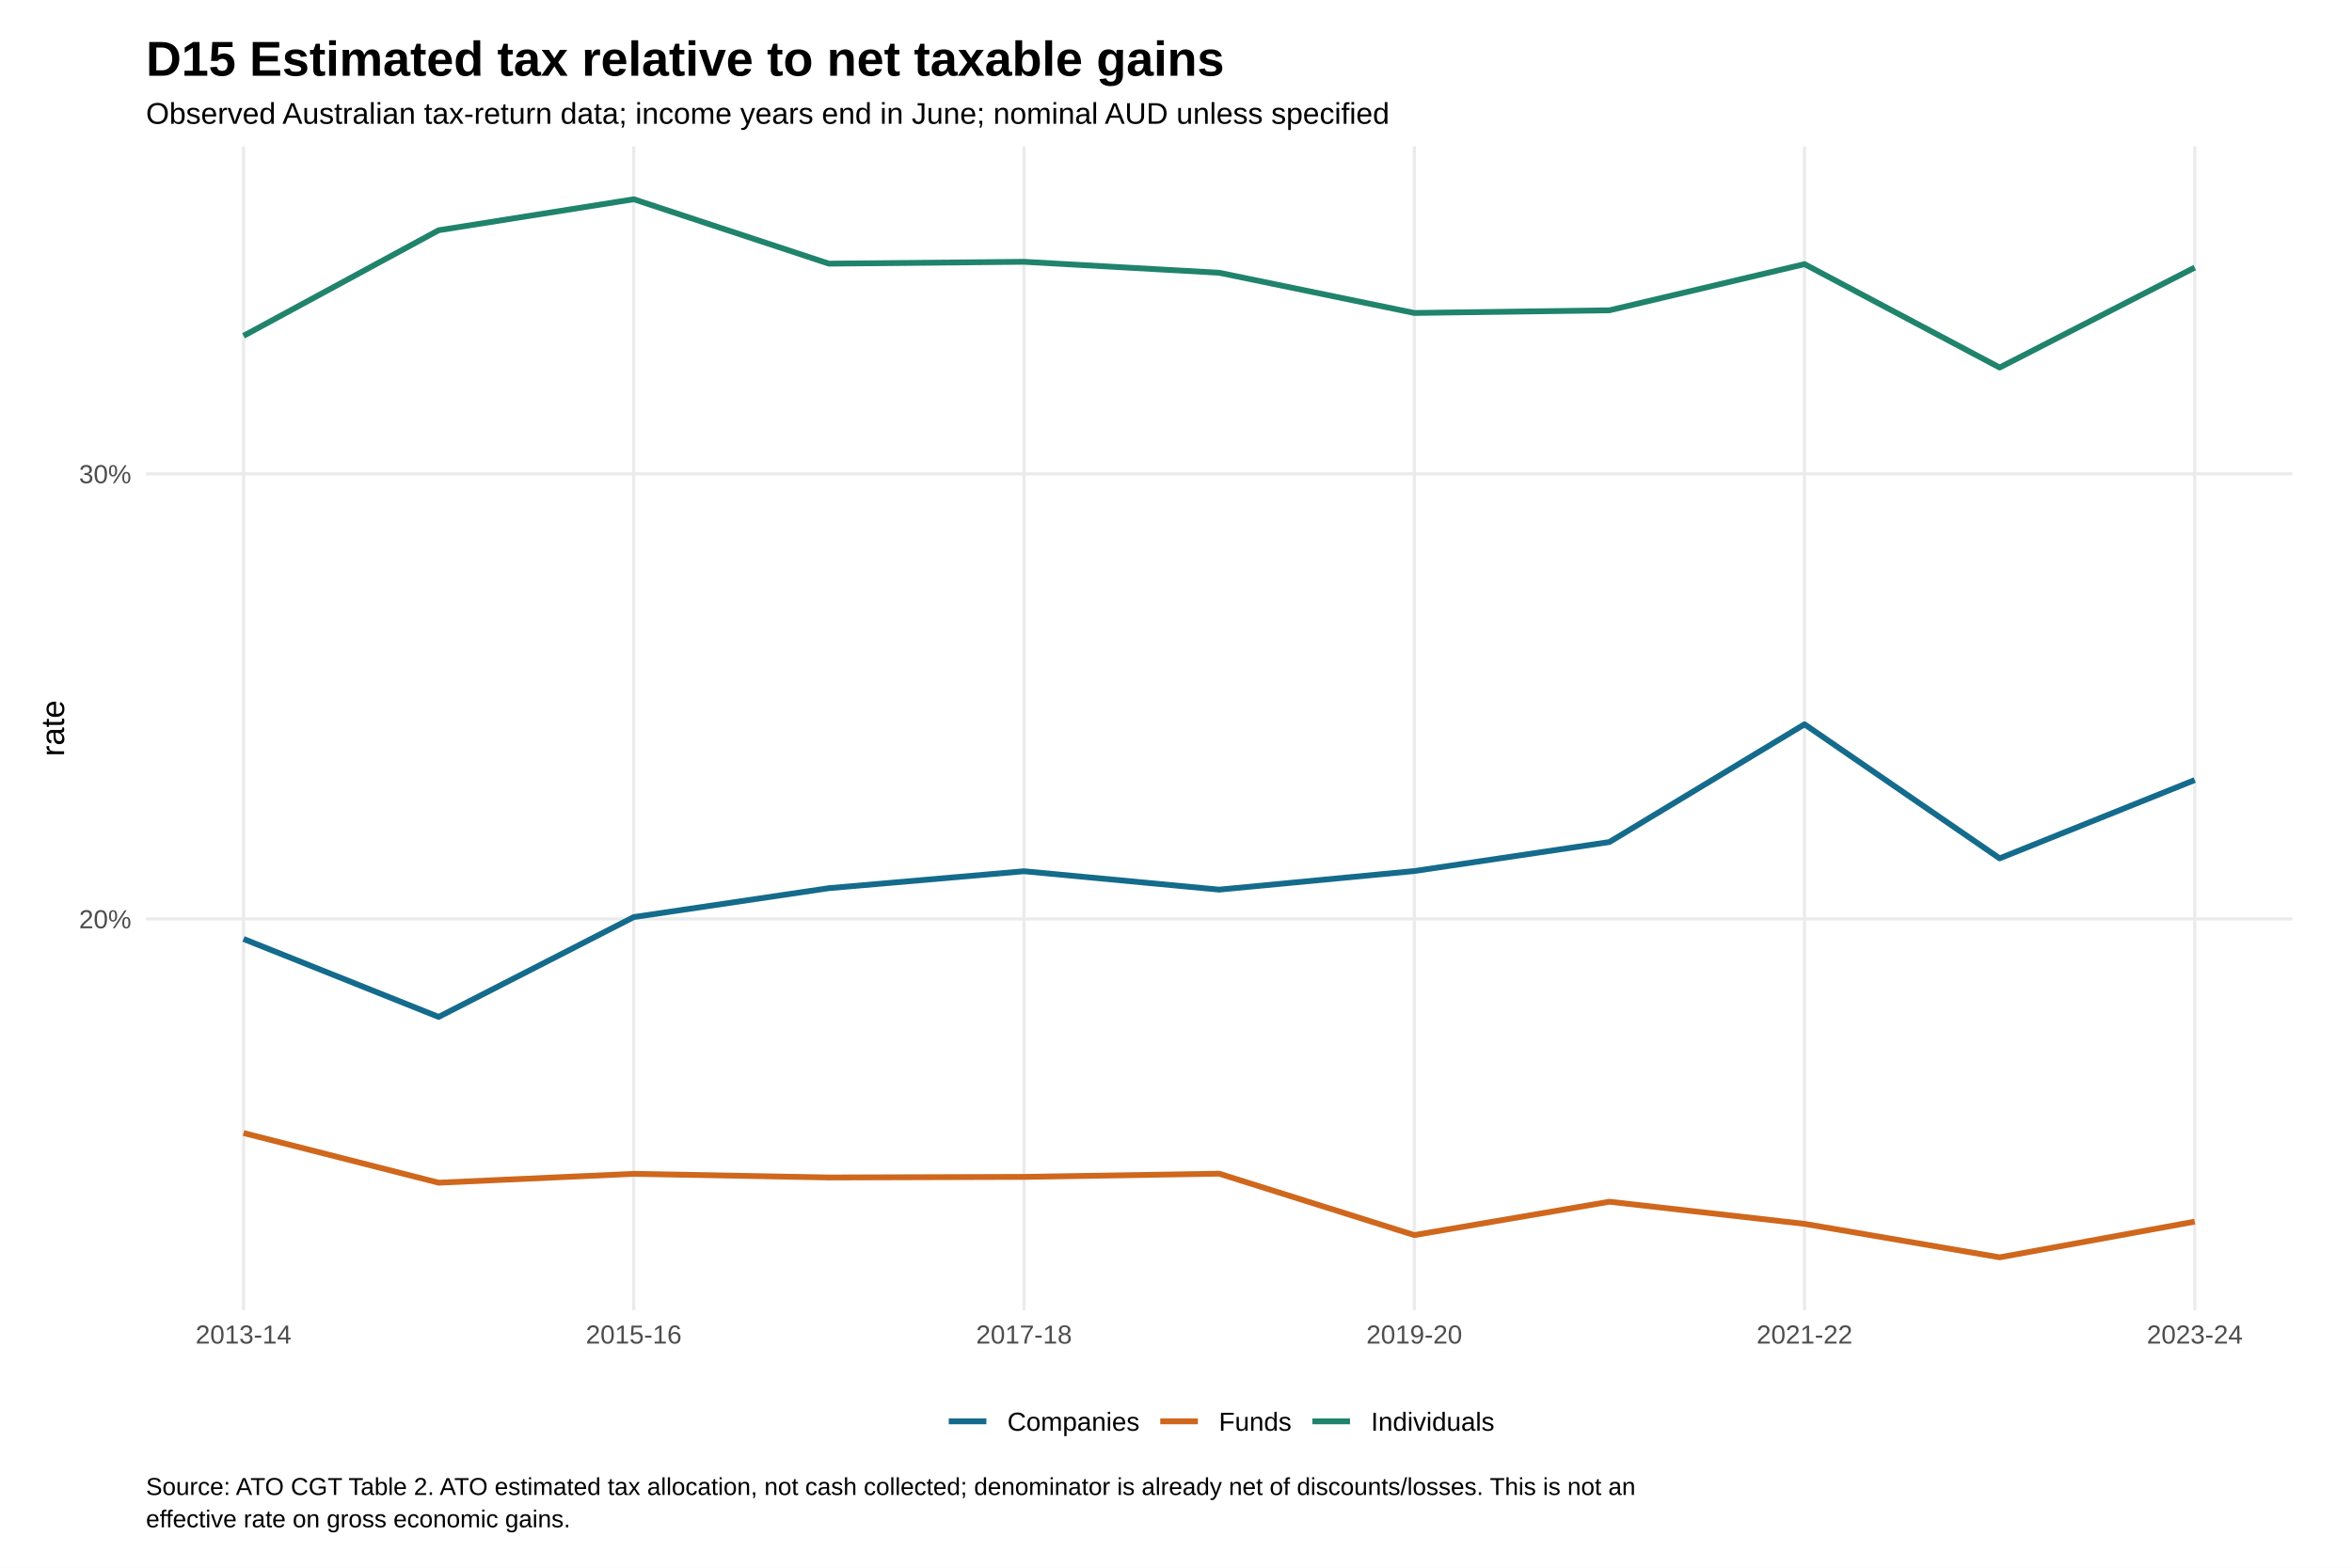
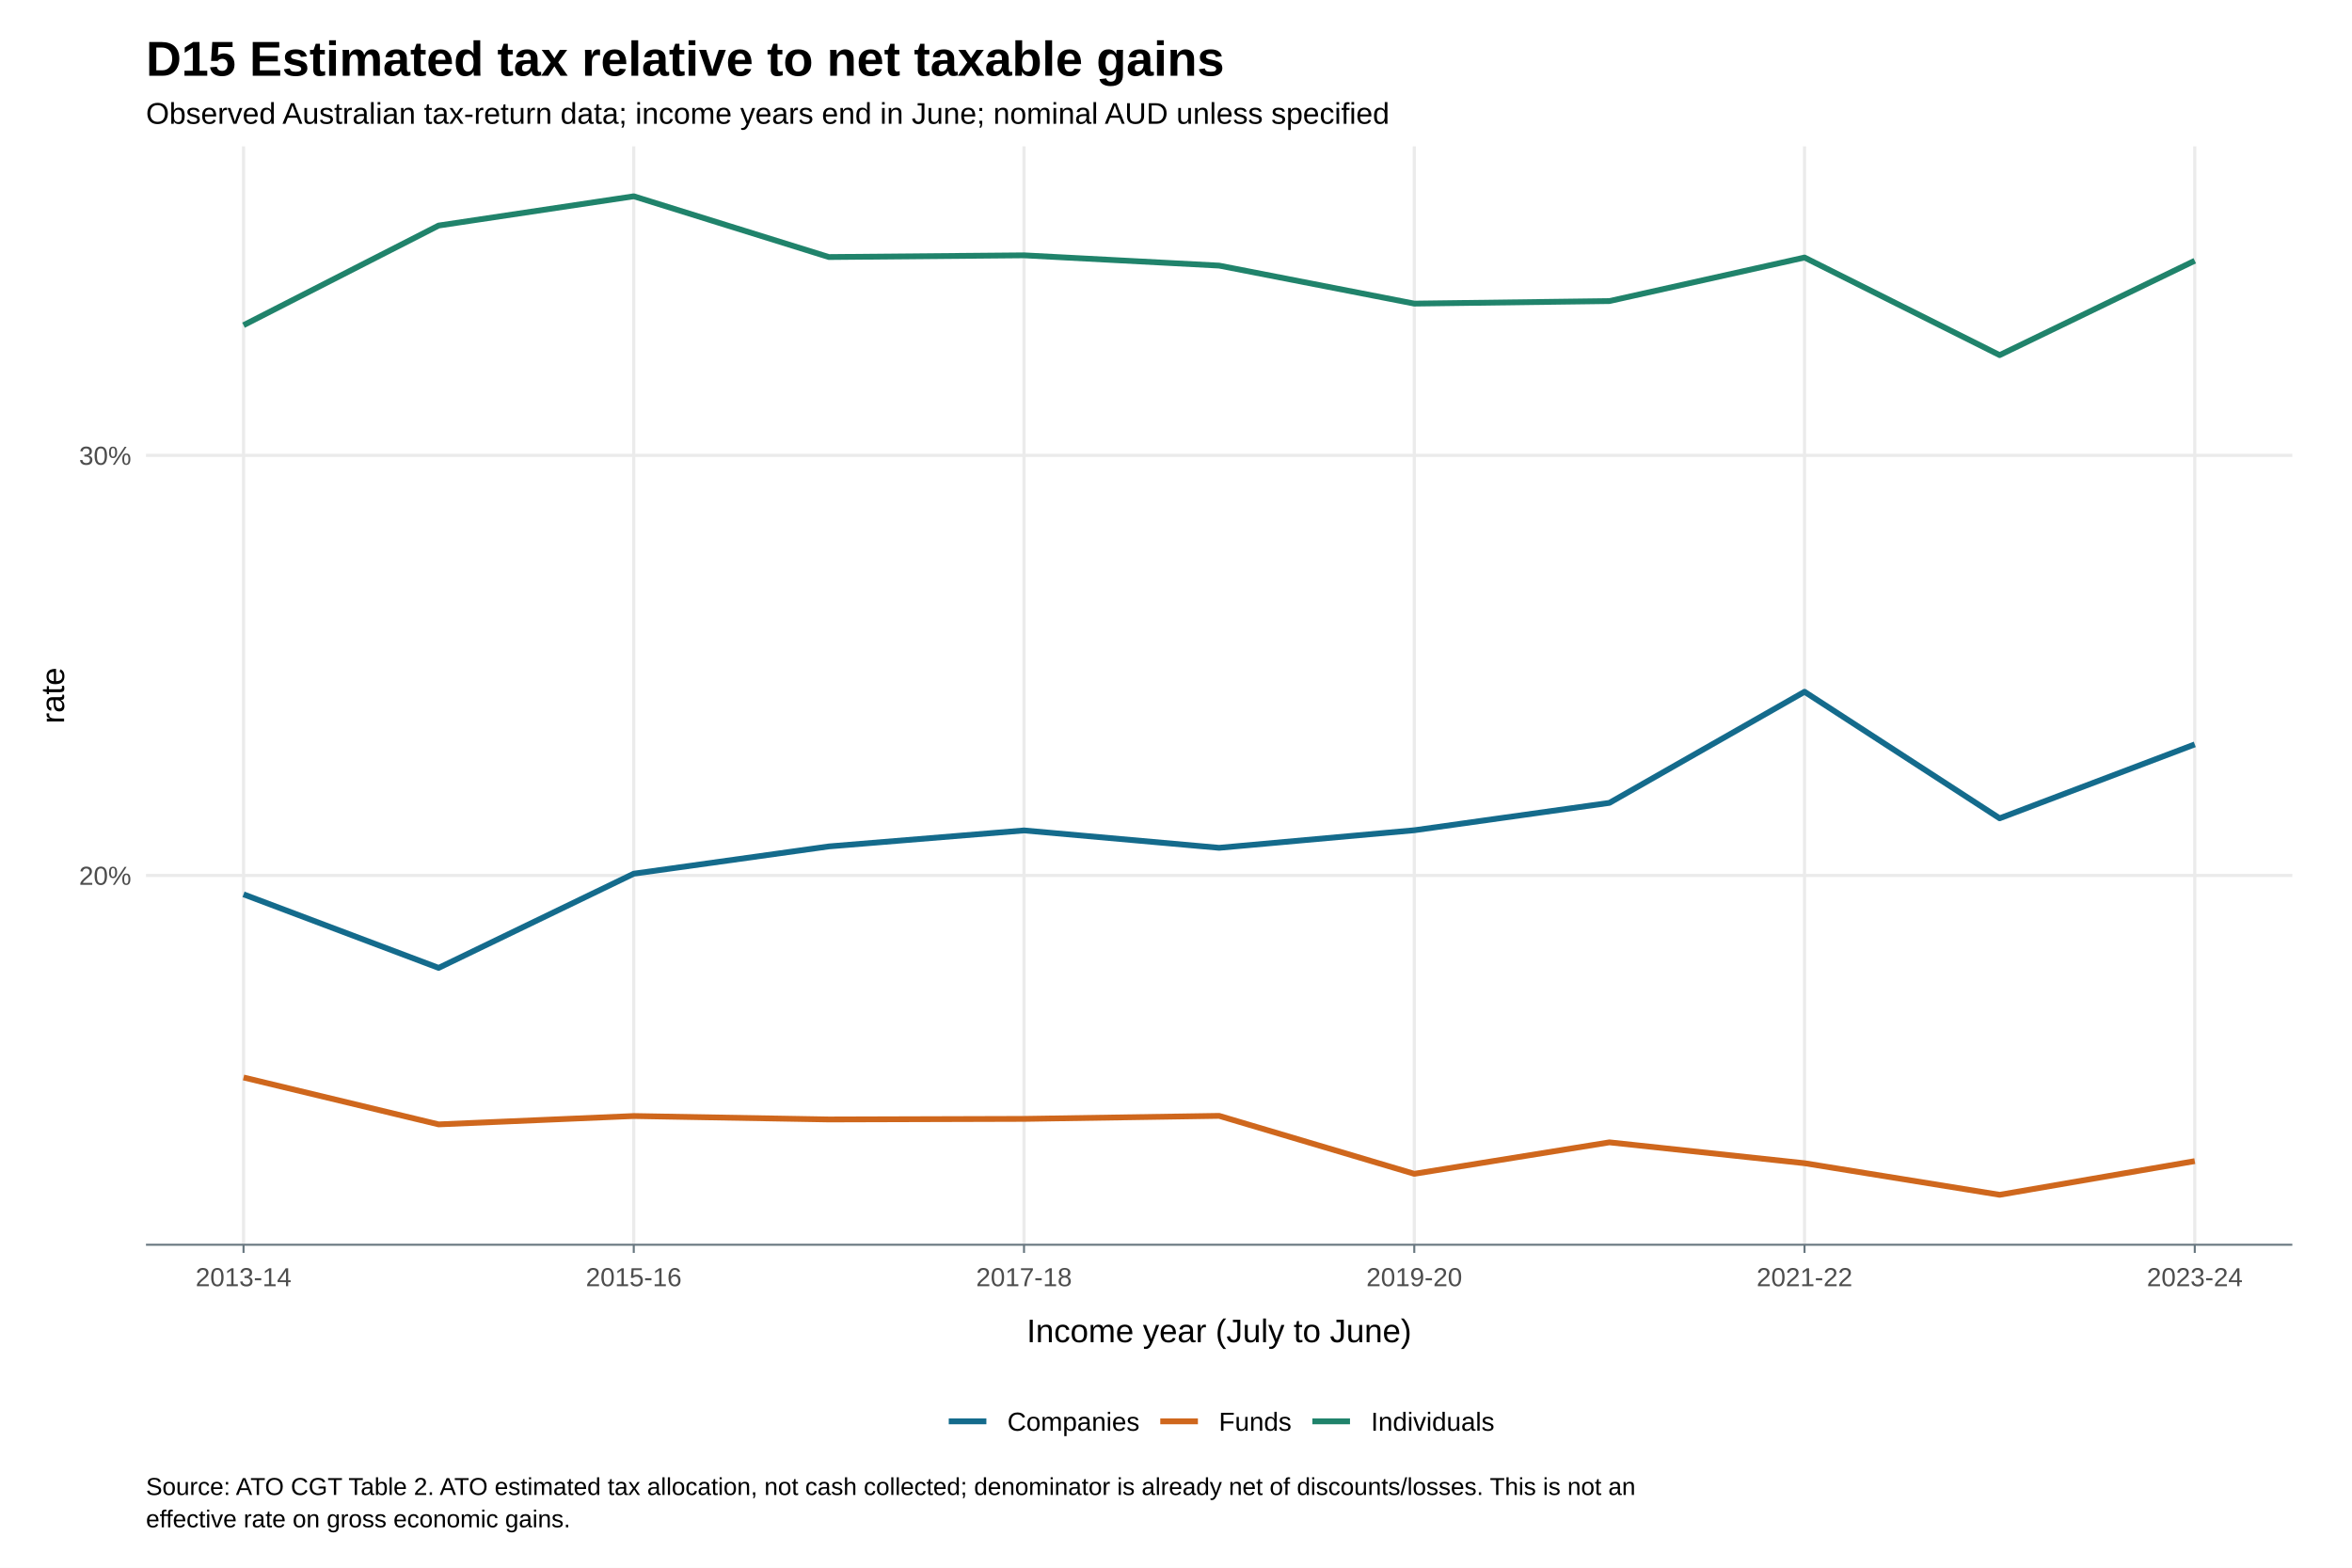
<svg xmlns="http://www.w3.org/2000/svg" width="864.00pt" height="576.00pt" viewBox="0 0 864.00 576.00">
  <g class="svglite">
    <defs>
      <style type="text/css">
    .svglite line, .svglite polyline, .svglite polygon, .svglite path, .svglite rect, .svglite circle {
      fill: none;
      stroke: #000000;
      stroke-linecap: round;
      stroke-linejoin: round;
      stroke-miterlimit: 10.00;
    }
    .svglite text {
      white-space: pre;
    }
    .svglite g.glyphgroup path {
      fill: inherit;
      stroke: none;
    }
  </style>
    </defs>
    <rect width="100%" height="100%" style="stroke: none; fill: #FFFFFF;" />
    <defs>
      <clipPath id="cpMC4wMHw4NjQuMDB8MC4wMHw1NzYuMDA=">
        <rect x="0.00" y="0.00" width="864.00" height="576.00" />
      </clipPath>
    </defs>
    <g clip-path="url(#cpMC4wMHw4NjQuMDB8MC4wMHw1NzYuMDA=)">
      <rect x="0.00" y="0.00" width="864.00" height="576.00" style="stroke-width: 1.16; stroke: none; fill: #FFFFFF;" />
    </g>
    <defs>
-       <clipPath id="cpNTMuNjJ8ODQyLjA4fDUzLjc4fDQ4MS40MQ==">
-         <rect x="53.62" y="53.78" width="788.47" height="427.63" />
+       <clipPath id="cpNTMuNjJ8ODQyLjA4fDUzLjc4fDQ1Ny4zNA==">
+         <rect x="53.62" y="53.78" width="788.47" height="403.56" />
      </clipPath>
    </defs>
-     <g clip-path="url(#cpNTMuNjJ8ODQyLjA4fDUzLjc4fDQ4MS40MQ==)">
-       <polyline points="53.62,337.64 842.08,337.64 " style="stroke-width: 1.16; stroke: #EBEBEB; stroke-linecap: butt;" />
-       <polyline points="53.62,174.10 842.08,174.10 " style="stroke-width: 1.16; stroke: #EBEBEB; stroke-linecap: butt;" />
-       <polyline points="89.46,481.41 89.46,53.78 " style="stroke-width: 1.16; stroke: #EBEBEB; stroke-linecap: butt;" />
-       <polyline points="232.81,481.41 232.81,53.78 " style="stroke-width: 1.16; stroke: #EBEBEB; stroke-linecap: butt;" />
-       <polyline points="376.17,481.41 376.17,53.78 " style="stroke-width: 1.16; stroke: #EBEBEB; stroke-linecap: butt;" />
-       <polyline points="519.53,481.41 519.53,53.78 " style="stroke-width: 1.16; stroke: #EBEBEB; stroke-linecap: butt;" />
-       <polyline points="662.89,481.41 662.89,53.78 " style="stroke-width: 1.16; stroke: #EBEBEB; stroke-linecap: butt;" />
-       <polyline points="806.24,481.41 806.24,53.78 " style="stroke-width: 1.16; stroke: #EBEBEB; stroke-linecap: butt;" />
-       <polyline points="89.46,344.99 161.13,373.63 232.81,336.95 304.49,326.33 376.17,320.11 447.85,326.87 519.53,320.04 591.21,309.38 662.89,266.12 734.56,315.38 806.24,286.60 " style="stroke-width: 2.13; stroke: #146B8C; stroke-linecap: butt;" />
-       <polyline points="89.46,416.30 161.13,434.55 232.81,431.29 304.49,432.63 376.17,432.41 447.85,431.23 519.53,453.80 591.21,441.54 662.89,449.67 734.56,461.97 806.24,448.85 " style="stroke-width: 2.13; stroke: #CF671D; stroke-linecap: butt;" />
-       <polyline points="89.46,123.40 161.13,84.60 232.81,73.21 304.49,96.87 376.17,96.19 447.85,100.21 519.53,114.99 591.21,114.01 662.89,97.05 734.56,135.04 806.24,98.30 " style="stroke-width: 2.13; stroke: #20836B; stroke-linecap: butt;" />
+     <g clip-path="url(#cpNTMuNjJ8ODQyLjA4fDUzLjc4fDQ1Ny4zNA==)">
+       <polyline points="53.62,321.66 842.08,321.66 " style="stroke-width: 1.16; stroke: #EBEBEB; stroke-linecap: butt;" />
+       <polyline points="53.62,167.32 842.08,167.32 " style="stroke-width: 1.16; stroke: #EBEBEB; stroke-linecap: butt;" />
+       <polyline points="89.46,457.34 89.46,53.78 " style="stroke-width: 1.16; stroke: #EBEBEB; stroke-linecap: butt;" />
+       <polyline points="232.81,457.34 232.81,53.78 " style="stroke-width: 1.16; stroke: #EBEBEB; stroke-linecap: butt;" />
+       <polyline points="376.17,457.34 376.17,53.78 " style="stroke-width: 1.16; stroke: #EBEBEB; stroke-linecap: butt;" />
+       <polyline points="519.53,457.34 519.53,53.78 " style="stroke-width: 1.16; stroke: #EBEBEB; stroke-linecap: butt;" />
+       <polyline points="662.89,457.34 662.89,53.78 " style="stroke-width: 1.16; stroke: #EBEBEB; stroke-linecap: butt;" />
+       <polyline points="806.24,457.34 806.24,53.78 " style="stroke-width: 1.16; stroke: #EBEBEB; stroke-linecap: butt;" />
+       <polyline points="89.46,328.60 161.13,355.62 232.81,321.01 304.49,310.99 376.17,305.12 447.85,311.50 519.53,305.05 591.21,294.99 662.89,254.17 734.56,300.66 806.24,273.50 " style="stroke-width: 2.13; stroke: #146B8C; stroke-linecap: butt;" />
+       <polyline points="89.46,395.89 161.13,413.12 232.81,410.05 304.49,411.31 376.17,411.10 447.85,409.99 519.53,431.28 591.21,419.72 662.89,427.39 734.56,438.99 806.24,426.62 " style="stroke-width: 2.13; stroke: #CF671D; stroke-linecap: butt;" />
+       <polyline points="89.46,119.48 161.13,82.87 232.81,72.12 304.49,94.44 376.17,93.81 447.85,97.59 519.53,111.55 591.21,110.62 662.89,94.62 734.56,130.47 806.24,95.80 " style="stroke-width: 2.13; stroke: #20836B; stroke-linecap: butt;" />
    </g>
    <g clip-path="url(#cpMC4wMHw4NjQuMDB8MC4wMHw1NzYuMDA=)">
-       <text x="48.24" y="341.07" text-anchor="end" style="font-size: 9.60px;fill: #4D4D4D; font-family: &quot;Arial&quot;;" textLength="19.19px" lengthAdjust="spacingAndGlyphs">20%</text>
-       <text x="48.24" y="177.53" text-anchor="end" style="font-size: 9.60px;fill: #4D4D4D; font-family: &quot;Arial&quot;;" textLength="19.19px" lengthAdjust="spacingAndGlyphs">30%</text>
-       <text x="89.46" y="493.65" text-anchor="middle" style="font-size: 9.60px;fill: #4D4D4D; font-family: &quot;Arial&quot;;" textLength="35.16px" lengthAdjust="spacingAndGlyphs">2013-14</text>
-       <text x="232.81" y="493.65" text-anchor="middle" style="font-size: 9.60px;fill: #4D4D4D; font-family: &quot;Arial&quot;;" textLength="35.16px" lengthAdjust="spacingAndGlyphs">2015-16</text>
-       <text x="376.17" y="493.65" text-anchor="middle" style="font-size: 9.60px;fill: #4D4D4D; font-family: &quot;Arial&quot;;" textLength="35.16px" lengthAdjust="spacingAndGlyphs">2017-18</text>
-       <text x="519.53" y="493.65" text-anchor="middle" style="font-size: 9.60px;fill: #4D4D4D; font-family: &quot;Arial&quot;;" textLength="35.16px" lengthAdjust="spacingAndGlyphs">2019-20</text>
-       <text x="662.89" y="493.65" text-anchor="middle" style="font-size: 9.60px;fill: #4D4D4D; font-family: &quot;Arial&quot;;" textLength="35.16px" lengthAdjust="spacingAndGlyphs">2021-22</text>
-       <text x="806.24" y="493.65" text-anchor="middle" style="font-size: 9.60px;fill: #4D4D4D; font-family: &quot;Arial&quot;;" textLength="35.16px" lengthAdjust="spacingAndGlyphs">2023-24</text>
-       <text transform="translate(23.54,267.59) rotate(-90)" text-anchor="middle" style="font-size: 12.00px; font-family: &quot;Arial&quot;;" textLength="20.67px" lengthAdjust="spacingAndGlyphs">rate</text>
+       <text x="48.24" y="325.10" text-anchor="end" style="font-size: 9.60px;fill: #4D4D4D; font-family: &quot;Arial&quot;;" textLength="19.19px" lengthAdjust="spacingAndGlyphs">20%</text>
+       <text x="48.24" y="170.76" text-anchor="end" style="font-size: 9.60px;fill: #4D4D4D; font-family: &quot;Arial&quot;;" textLength="19.19px" lengthAdjust="spacingAndGlyphs">30%</text>
+       <polyline points="53.62,457.34 842.08,457.34 " style="stroke-width: 0.75; stroke: #687780; stroke-linecap: butt;" />
+       <polyline points="89.46,460.33 89.46,457.34 " style="stroke-width: 0.75; stroke: #687780; stroke-linecap: butt;" />
+       <polyline points="232.81,460.33 232.81,457.34 " style="stroke-width: 0.75; stroke: #687780; stroke-linecap: butt;" />
+       <polyline points="376.17,460.33 376.17,457.34 " style="stroke-width: 0.75; stroke: #687780; stroke-linecap: butt;" />
+       <polyline points="519.53,460.33 519.53,457.34 " style="stroke-width: 0.75; stroke: #687780; stroke-linecap: butt;" />
+       <polyline points="662.89,460.33 662.89,457.34 " style="stroke-width: 0.75; stroke: #687780; stroke-linecap: butt;" />
+       <polyline points="806.24,460.33 806.24,457.34 " style="stroke-width: 0.75; stroke: #687780; stroke-linecap: butt;" />
+       <text x="89.46" y="472.57" text-anchor="middle" style="font-size: 9.60px;fill: #4D4D4D; font-family: &quot;Arial&quot;;" textLength="35.16px" lengthAdjust="spacingAndGlyphs">2013-14</text>
+       <text x="232.81" y="472.57" text-anchor="middle" style="font-size: 9.60px;fill: #4D4D4D; font-family: &quot;Arial&quot;;" textLength="35.16px" lengthAdjust="spacingAndGlyphs">2015-16</text>
+       <text x="376.17" y="472.57" text-anchor="middle" style="font-size: 9.60px;fill: #4D4D4D; font-family: &quot;Arial&quot;;" textLength="35.16px" lengthAdjust="spacingAndGlyphs">2017-18</text>
+       <text x="519.53" y="472.57" text-anchor="middle" style="font-size: 9.60px;fill: #4D4D4D; font-family: &quot;Arial&quot;;" textLength="35.16px" lengthAdjust="spacingAndGlyphs">2019-20</text>
+       <text x="662.89" y="472.57" text-anchor="middle" style="font-size: 9.60px;fill: #4D4D4D; font-family: &quot;Arial&quot;;" textLength="35.16px" lengthAdjust="spacingAndGlyphs">2021-22</text>
+       <text x="806.24" y="472.57" text-anchor="middle" style="font-size: 9.60px;fill: #4D4D4D; font-family: &quot;Arial&quot;;" textLength="35.16px" lengthAdjust="spacingAndGlyphs">2023-24</text>
+       <text x="447.85" y="493.15" text-anchor="middle" style="font-size: 12.00px; font-family: &quot;Arial&quot;;" textLength="141.36px" lengthAdjust="spacingAndGlyphs">Income year (July to June)</text>
+       <text transform="translate(23.54,255.56) rotate(-90)" text-anchor="middle" style="font-size: 12.00px; font-family: &quot;Arial&quot;;" textLength="20.67px" lengthAdjust="spacingAndGlyphs">rate</text>
      <line x1="348.52" y1="522.24" x2="362.34" y2="522.24" style="stroke-width: 2.13; stroke: #146B8C; stroke-linecap: butt;" />
      <line x1="426.22" y1="522.24" x2="440.05" y2="522.24" style="stroke-width: 2.13; stroke: #CF671D; stroke-linecap: butt;" />
      <line x1="482.10" y1="522.24" x2="495.92" y2="522.24" style="stroke-width: 2.13; stroke: #20836B; stroke-linecap: butt;" />
      <text x="370.05" y="525.68" style="font-size: 9.60px; font-family: &quot;Arial&quot;;" textLength="48.47px" lengthAdjust="spacingAndGlyphs">Companies</text>
      <text x="447.75" y="525.68" style="font-size: 9.60px; font-family: &quot;Arial&quot;;" textLength="26.64px" lengthAdjust="spacingAndGlyphs">Funds</text>
      <text x="503.63" y="525.68" style="font-size: 9.60px; font-family: &quot;Arial&quot;;" textLength="45.28px" lengthAdjust="spacingAndGlyphs">Individuals</text>
      <text x="53.62" y="45.48" style="font-size: 11.00px; font-family: &quot;Arial&quot;;" textLength="457.03px" lengthAdjust="spacingAndGlyphs">Observed Australian tax-return data; income years end in June; nominal AUD unless specified</text>
      <text x="53.62" y="27.83" style="font-size: 18.00px; font-weight: bold; font-family: &quot;Arial&quot;;" textLength="396.28px" lengthAdjust="spacingAndGlyphs">D15 Estimated tax relative to net taxable gains</text>
      <text x="53.62" y="549.28" style="font-size: 9.00px; font-family: &quot;Arial&quot;;" textLength="549.38px" lengthAdjust="spacingAndGlyphs">Source: ATO CGT Table 2.  ATO estimated tax allocation, not cash collected; denominator is already net of discounts/losses. This is not an</text>
      <text x="53.62" y="561.16" style="font-size: 9.00px; font-family: &quot;Arial&quot;;" textLength="155.84px" lengthAdjust="spacingAndGlyphs">effective rate on gross economic gains.</text>
    </g>
  </g>
</svg>
